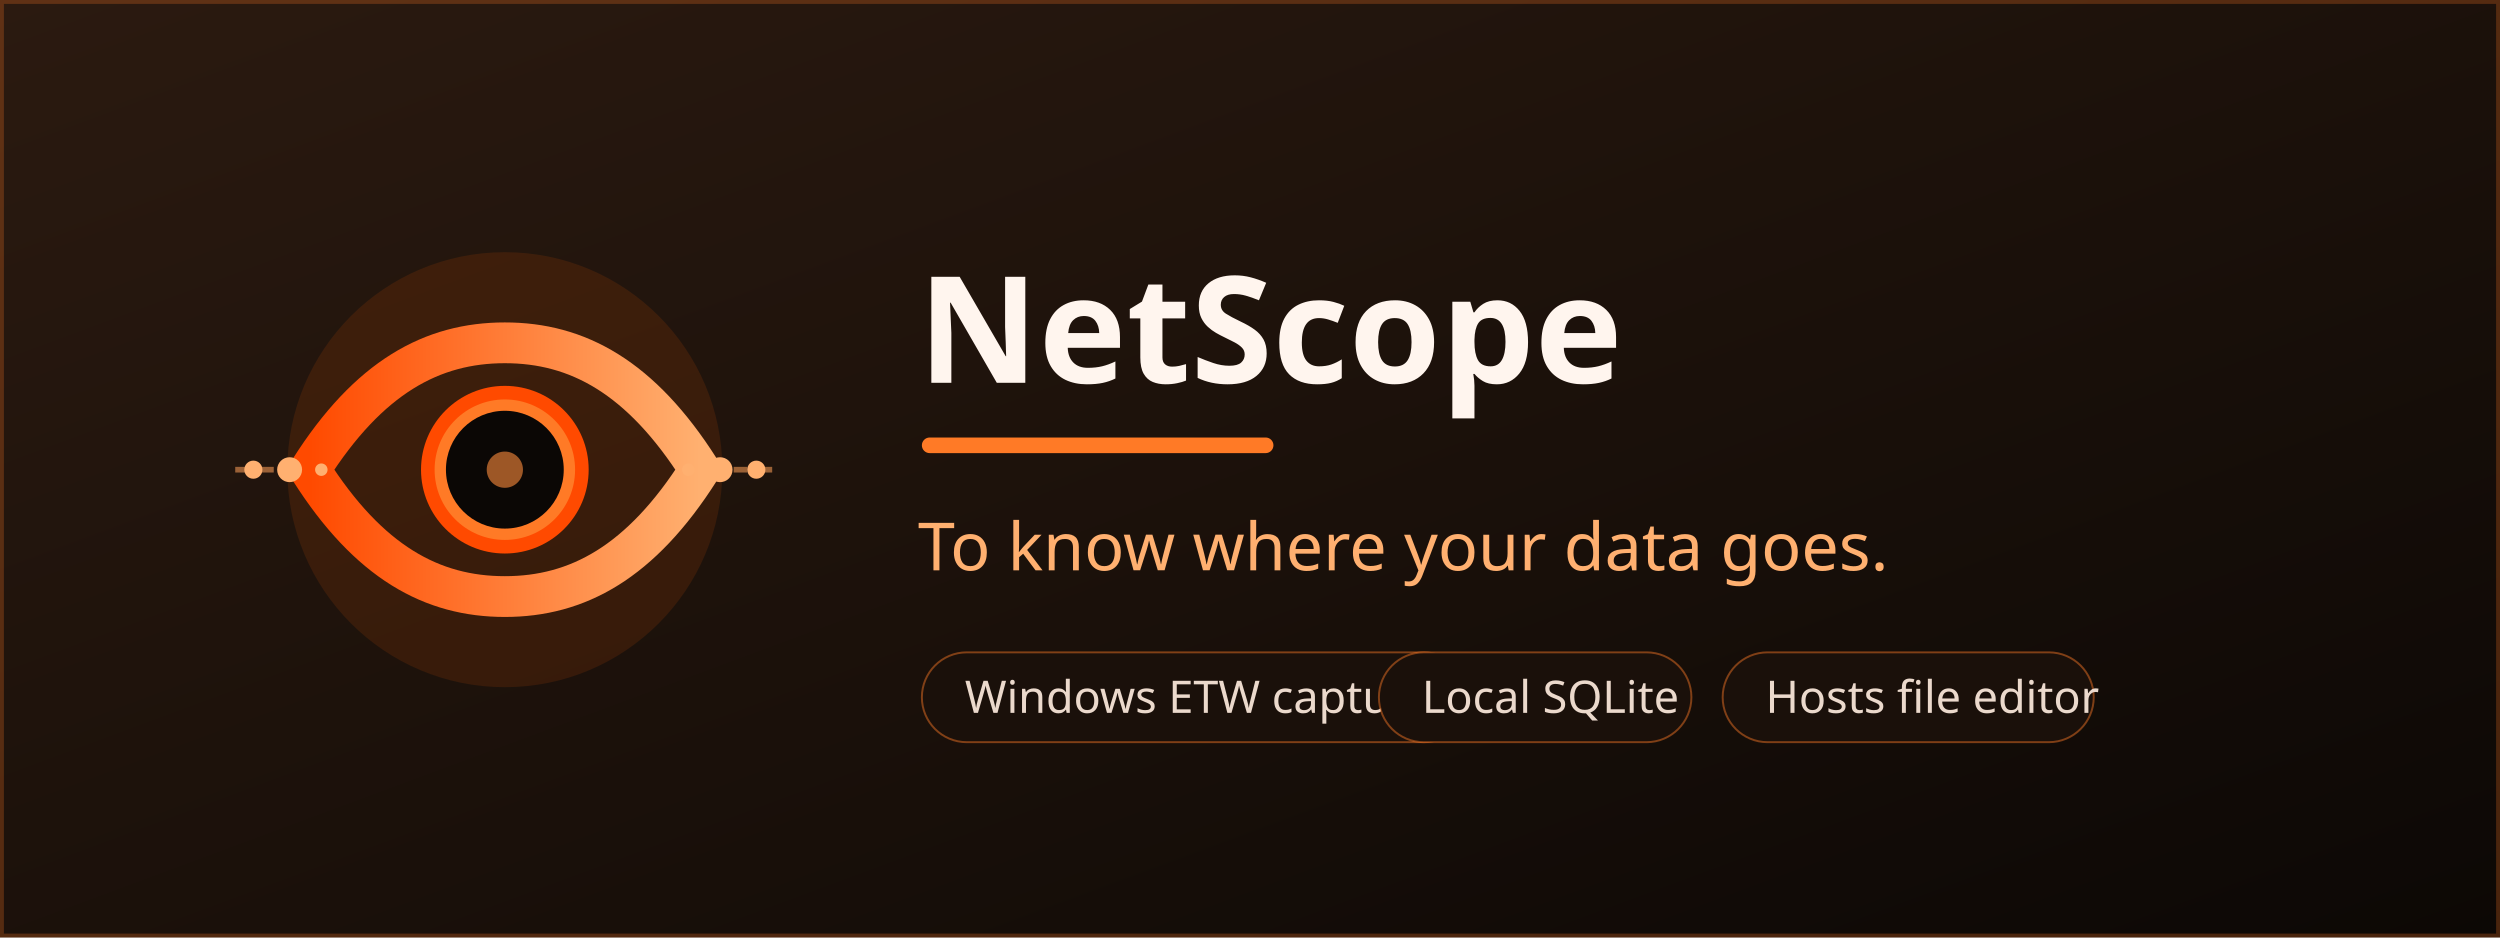
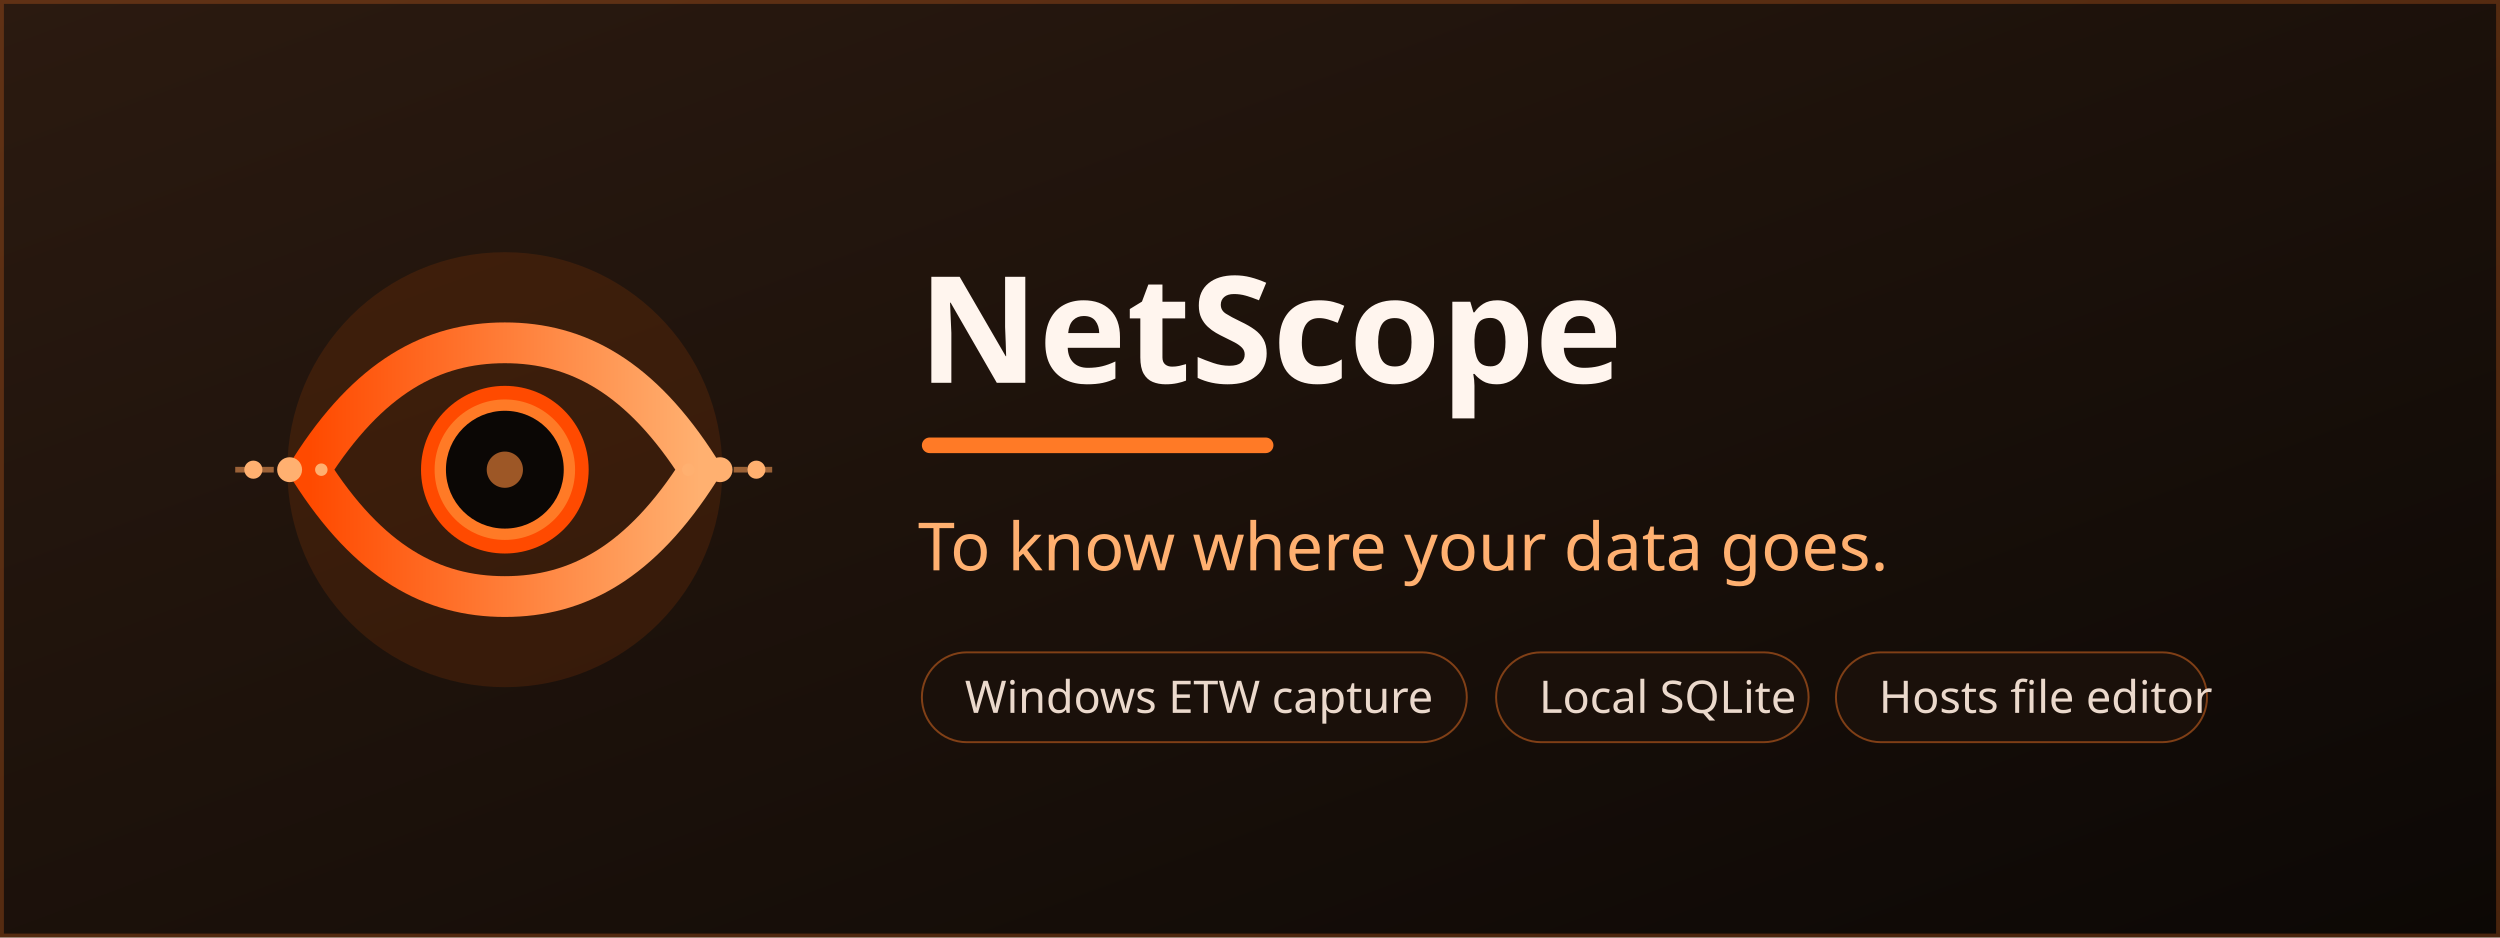
<svg xmlns="http://www.w3.org/2000/svg" width="1280" height="480" viewBox="0 0 1280 480" role="img" aria-label="NetScope">
  <defs>
    <linearGradient id="bg" x1="0" y1="0" x2="1" y2="1">
      <stop offset="0" stop-color="#2B1A10" />
      <stop offset="1" stop-color="#0C0805" />
    </linearGradient>
    <linearGradient id="eye" x1="0" y1="0" x2="1" y2="0">
      <stop offset="0" stop-color="#FF4A00" />
      <stop offset="1" stop-color="#FFB070" />
    </linearGradient>
  </defs>
  <rect width="1280" height="480" fill="url(#bg)" />
  <rect x="1" y="1" width="1278" height="478" fill="none" stroke="#FF7A26" stroke-opacity="0.25" stroke-width="2" />
  <g transform="translate(110 92) scale(1.16)">
    <circle cx="128" cy="128" r="96" fill="#FF5C00" fill-opacity="0.12" />
    <g fill="none" stroke="#FFA05A" stroke-opacity="0.55" stroke-width="2.5" stroke-dasharray="6 5">
      <path d="M9 128 H38" />
      <path d="M218 128 H247" />
    </g>
    <path d="M42 128 C68 87 96 72 128 72 C160 72 188 87 214 128 C188 169 160 184 128 184 C96 184 68 169 42 128Z" fill="none" stroke="url(#eye)" stroke-width="18" stroke-linejoin="round" />
    <circle cx="128" cy="128" r="37" fill="#FF4A00" />
    <circle cx="128" cy="128" r="31" fill="#FF7A26" />
    <circle cx="128" cy="128" r="26" fill="#0B0705" />
    <circle cx="128" cy="128" r="8" fill="#FF8C3C" fill-opacity="0.6" />
    <g fill="#FFB070">
      <circle cx="17" cy="128" r="4" />
      <circle cx="33" cy="128" r="5.5" />
      <circle cx="47" cy="128" r="2.75" />
      <circle cx="209" cy="128" r="2.75" />
      <circle cx="223" cy="128" r="5.5" />
      <circle cx="239" cy="128" r="4" />
    </g>
  </g>
  <text x="470" y="196" font-family="Segoe UI, Ubuntu, Cantarell, sans-serif" font-weight="700" font-size="76" fill="#FFF5EE">NetScope</text>
  <rect x="472" y="224" width="180" height="8" rx="4" fill="#FF7A26" />
  <text x="470" y="292" font-family="Segoe UI, Ubuntu, Cantarell, sans-serif" font-size="34" fill="#FFB070">To know where your data goes.</text>
  <g font-family="Segoe UI, Ubuntu, Cantarell, sans-serif" font-size="23" fill="#EBD9CC">
-     <rect x="472" y="334" width="280" height="46" rx="23" fill="#1A100A" stroke="#FF7A26" stroke-opacity="0.45" />
+     <rect x="472" y="334" width="279" height="46" rx="23" fill="#1A100A" stroke="#FF7A26" stroke-opacity="0.45" />
    <text x="494" y="365">Windows ETW capture</text>
-     <rect x="706" y="334" width="160" height="46" rx="23" fill="#1A100A" stroke="#FF7A26" stroke-opacity="0.45" />
-     <text x="728" y="365">Local SQLite</text>
-     <rect x="882" y="334" width="190" height="46" rx="23" fill="#1A100A" stroke="#FF7A26" stroke-opacity="0.45" />
-     <text x="904" y="365">Hosts file editor</text>
+     <rect x="766" y="334" width="160" height="46" rx="23" fill="#1A100A" stroke="#FF7A26" stroke-opacity="0.45" />
+     <text x="788" y="365">Local SQLite</text>
+     <rect x="940" y="334" width="190" height="46" rx="23" fill="#1A100A" stroke="#FF7A26" stroke-opacity="0.45" />
+     <text x="962" y="365">Hosts file editor</text>
  </g>
</svg>
